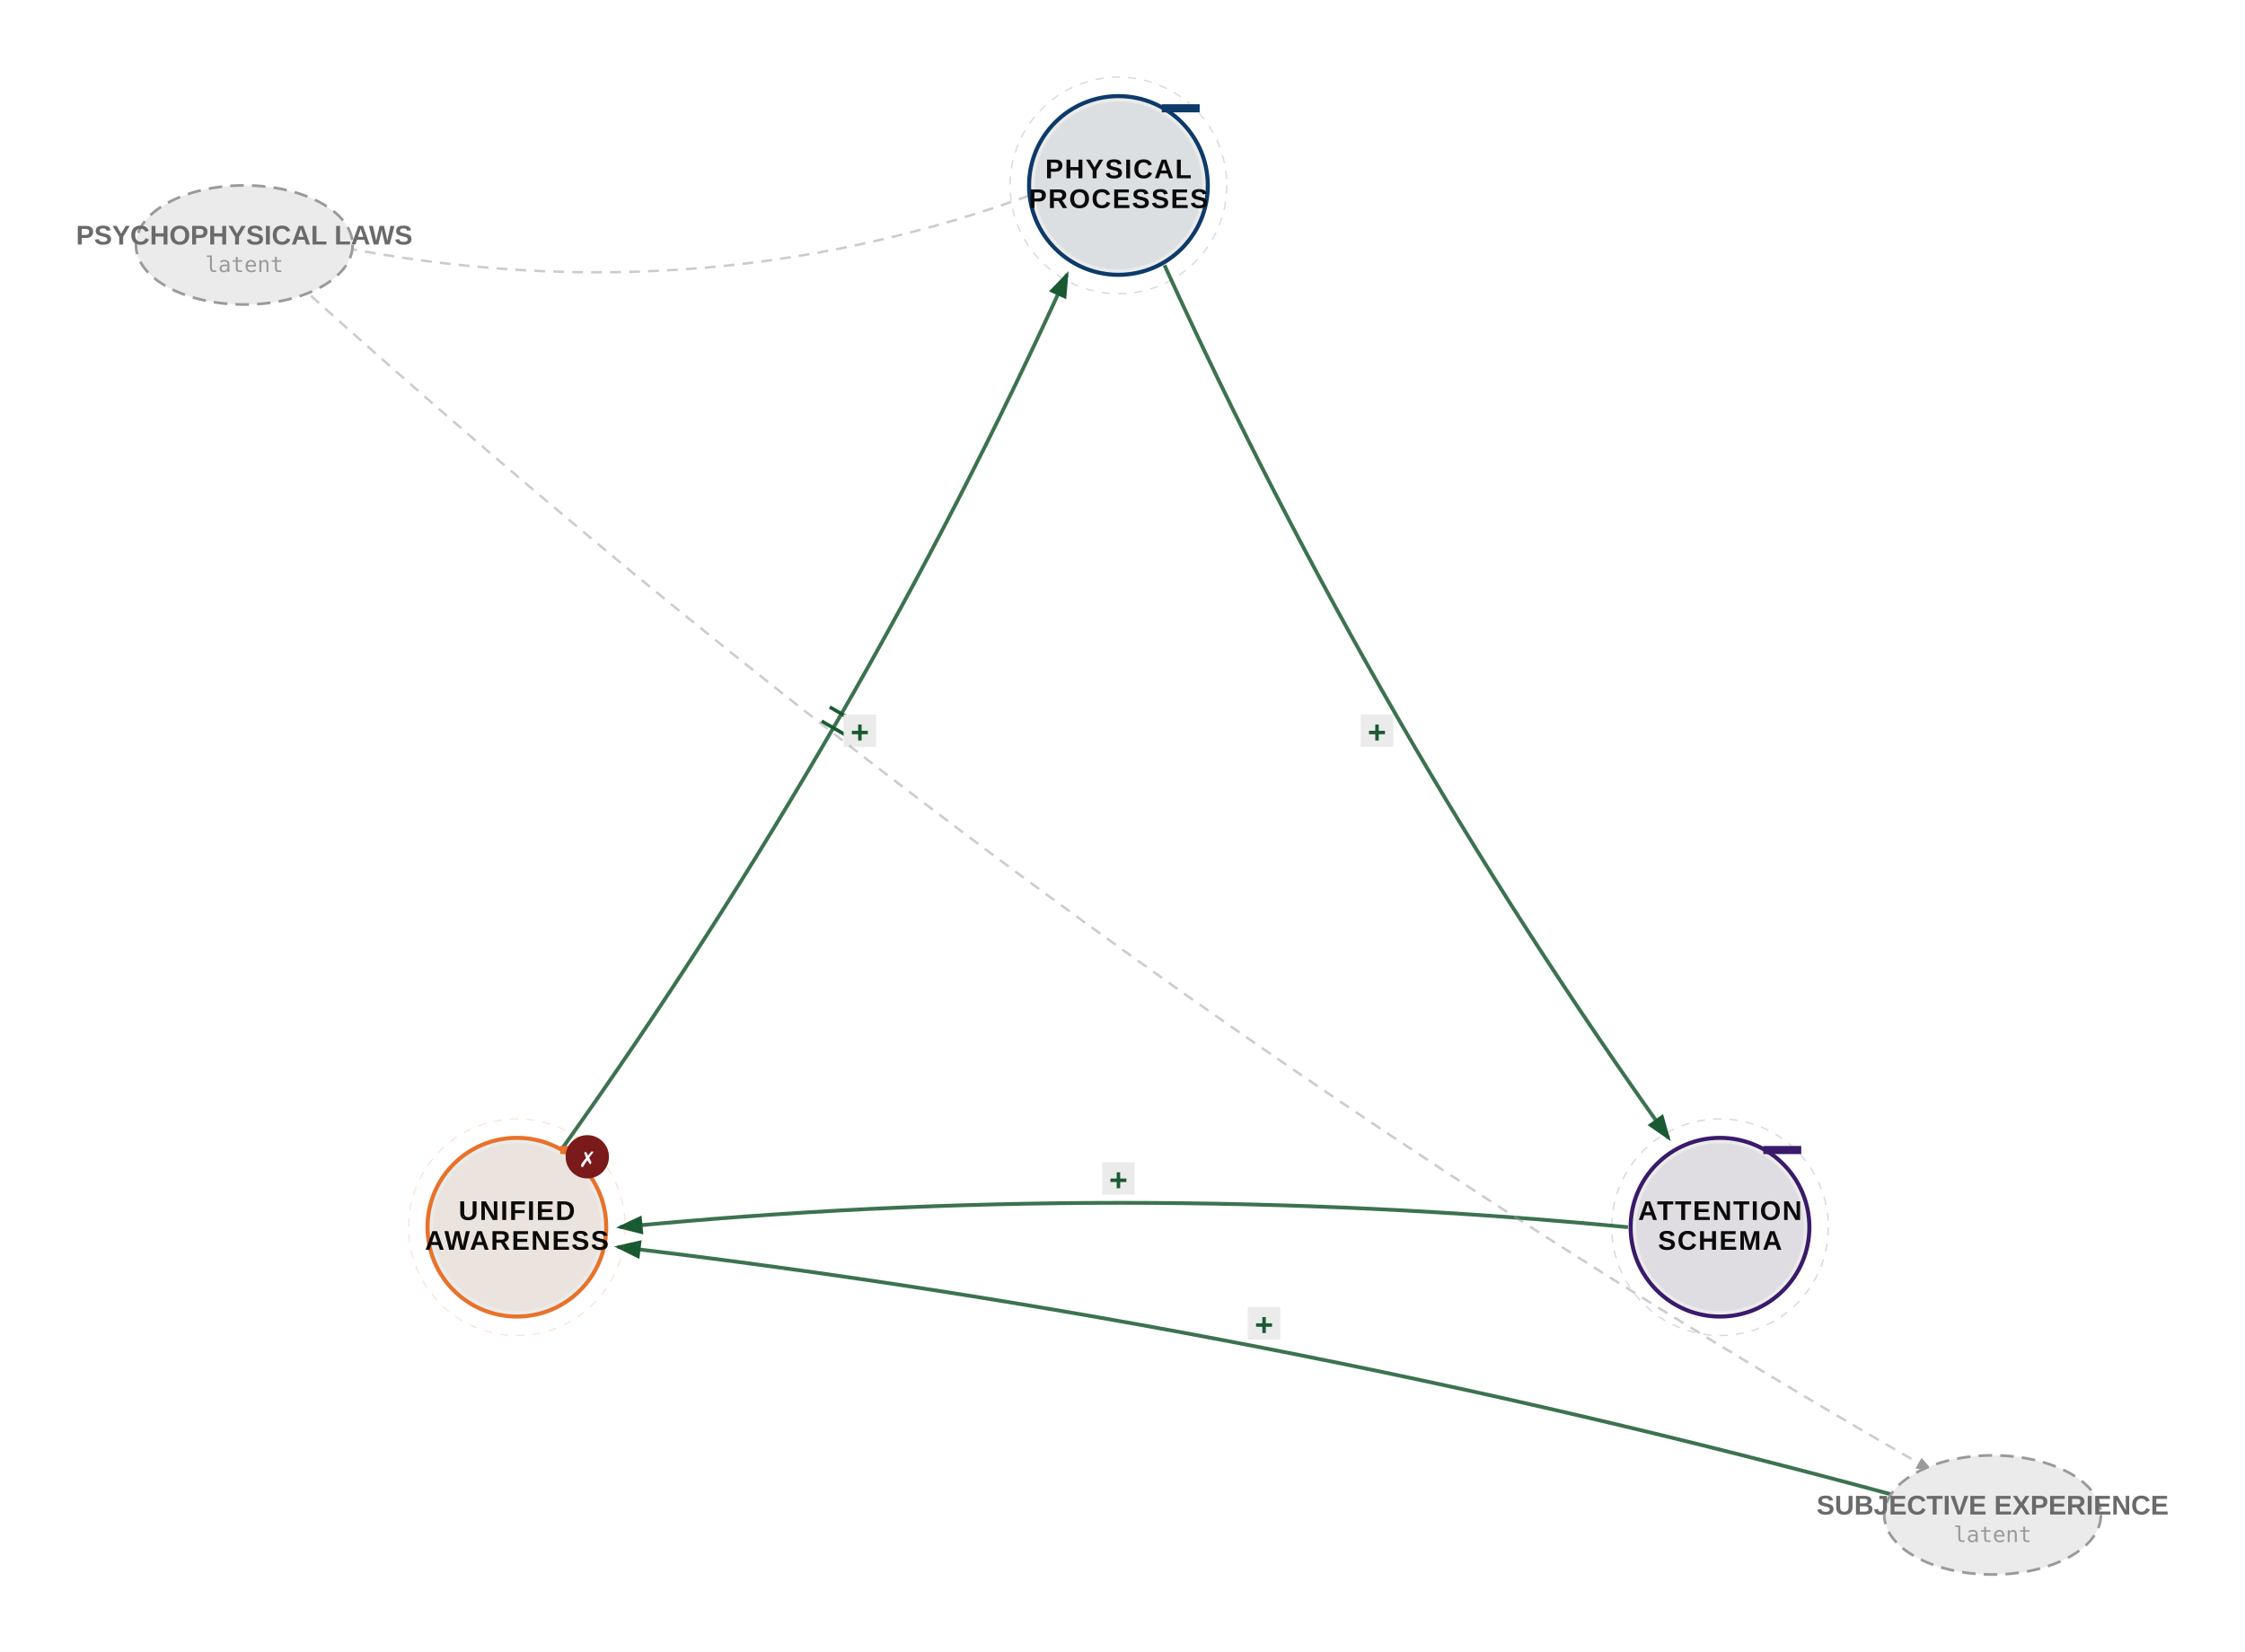
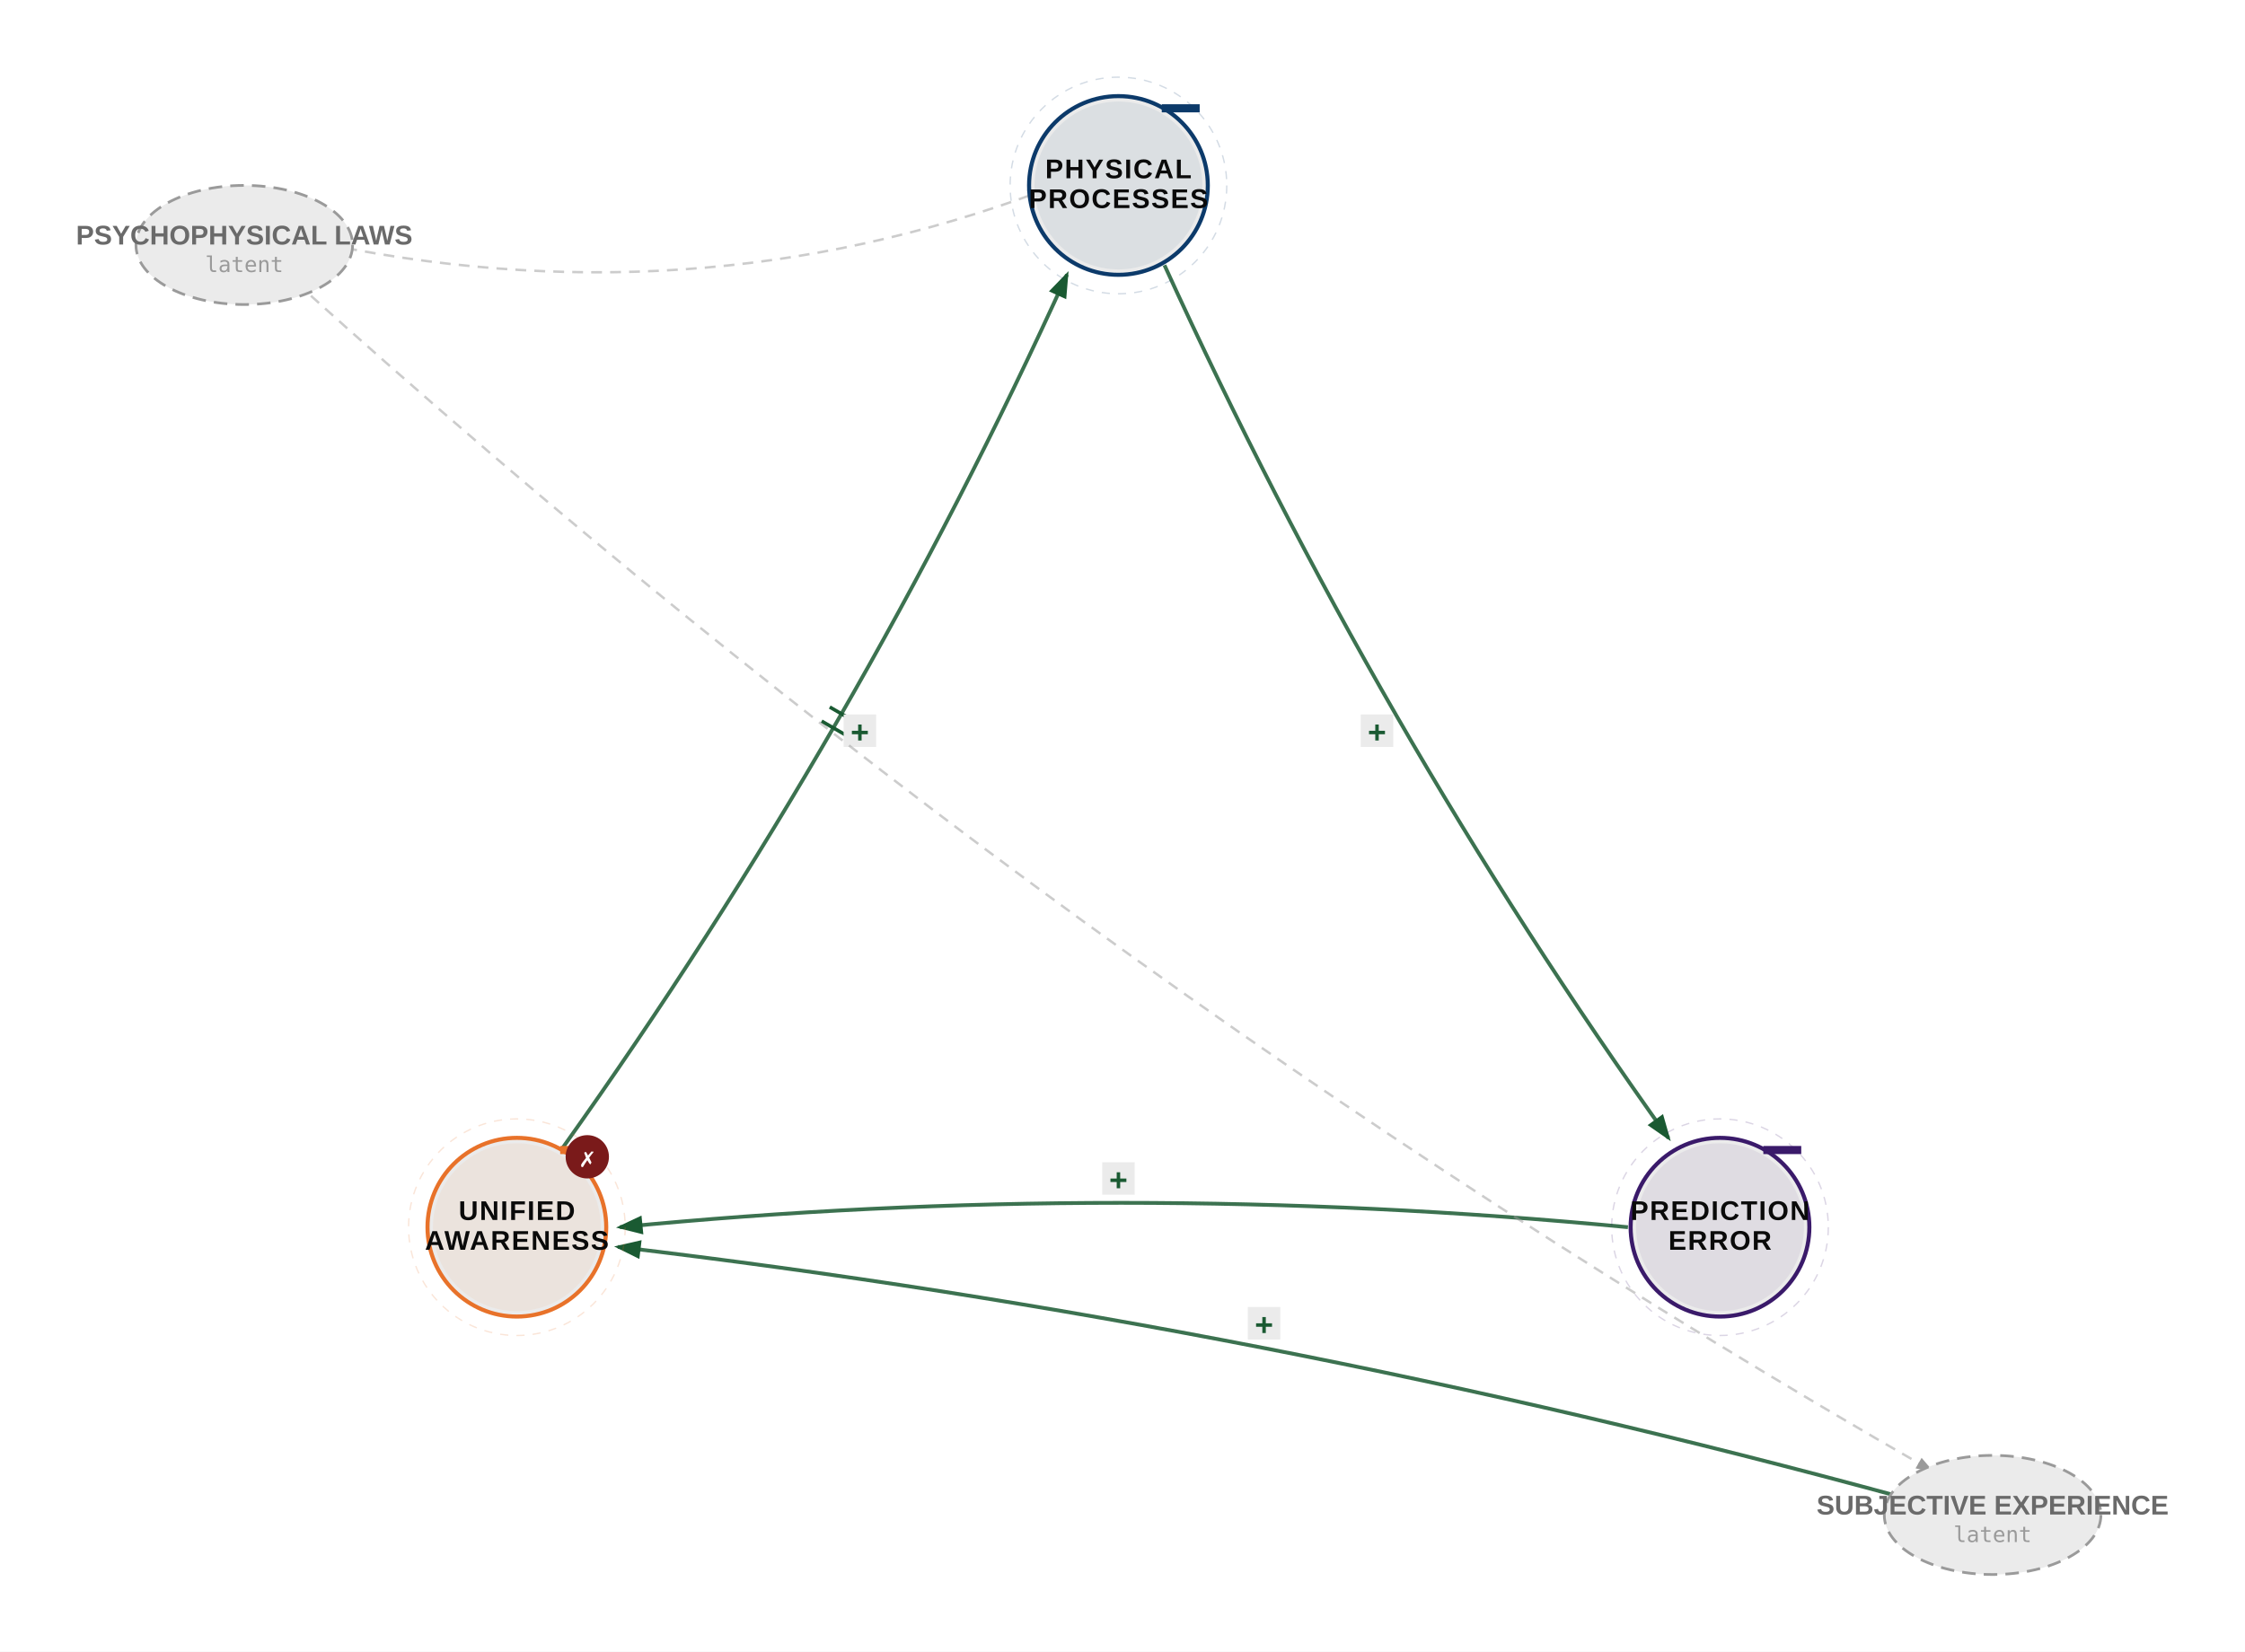
<svg xmlns="http://www.w3.org/2000/svg" viewBox="227 138 829 610" width="829" height="610">
  <rect x="227" y="138" width="829" height="610" fill="#fff" />
  <defs>
    <marker id="ap" markerWidth="7" markerHeight="5" refX="6" refY="2.5" orient="auto">
      <polygon points="0 0,7 2.5,0 5" fill="#1a5a32" />
    </marker>
    <marker id="an" markerWidth="7" markerHeight="5" refX="6" refY="2.5" orient="auto">
      <polygon points="0 0,7 2.5,0 5" fill="#7a1a1a" />
    </marker>
    <marker id="ac" markerWidth="7" markerHeight="5" refX="6" refY="2.5" orient="auto">
      <polygon points="0 0,7 2.5,0 5" fill="#9a9a9a" />
    </marker>
  </defs>
  <g>
    <path d="M657,235.945 Q735.479,407.875 843.136,558.341" fill="none" stroke="#1a5a32" stroke-width="1.4" stroke-opacity="0.85" marker-end="url(#ap)" />
    <rect x="729.479" y="401.875" width="12" height="12" fill="#ebebeb" />
    <text x="735.479" y="408.875" text-anchor="middle" dominant-baseline="middle" fill="#1a5a32" font-family="monospace" font-size="11" font-weight="700">+</text>
  </g>
  <g>
    <path d="M828.136,591.25 Q640,573.25 455.864,591.25" fill="none" stroke="#1a5a32" stroke-width="1.4" stroke-opacity="0.85" marker-end="url(#ap)" />
    <rect x="634" y="567.25" width="12" height="12" fill="#ebebeb" />
    <text x="640" y="574.25" text-anchor="middle" dominant-baseline="middle" fill="#1a5a32" font-family="monospace" font-size="11" font-weight="700">+</text>
  </g>
  <g>
    <path d="M929.427,691.018 Q693.777,626.721 455.162,598.524" fill="none" stroke="#1a5a32" stroke-width="1.4" stroke-opacity="0.85" marker-end="url(#ap)" />
    <rect x="687.777" y="620.721" width="12" height="12" fill="#ebebeb" />
    <text x="693.777" y="627.721" text-anchor="middle" dominant-baseline="middle" fill="#1a5a32" font-family="monospace" font-size="11" font-weight="700">+</text>
  </g>
  <g>
    <path d="M434.864,561.805 Q544.521,407.875 621,239.409" fill="none" stroke="#1a5a32" stroke-width="1.4" stroke-opacity="0.85" marker-end="url(#ap)" />
    <g transform="translate(536.2265,404.241) rotate(-60)">
      <line x1="-3" y1="-5" x2="-3" y2="5" stroke="#1a5a32" stroke-width="1.3" />
      <line x1="3" y1="-5" x2="3" y2="5" stroke="#1a5a32" stroke-width="1.3" />
    </g>
    <rect x="538.521" y="401.875" width="12" height="12" fill="#ebebeb" />
    <text x="544.521" y="408.875" text-anchor="middle" dominant-baseline="middle" fill="#1a5a32" font-family="monospace" font-size="11" font-weight="700">+</text>
  </g>
  <g>
    <path d="M341.147,226.844 Q481.318,257.394 612.065,208.402" fill="none" stroke="#9a9a9a" stroke-width="0.9" stroke-opacity="0.5" marker-end="url(#ac)" stroke-dasharray="4 3" />
  </g>
  <g>
    <path d="M336.619,242.581 Q616.489,495.361 940.145,681.068" fill="none" stroke="#9a9a9a" stroke-width="0.9" stroke-opacity="0.5" marker-end="url(#ac)" stroke-dasharray="4 3" />
  </g>
  <g transform="translate(640,206.5)">
    <circle r="40" fill="none" stroke="#0c3a6a" stroke-width="0.5" stroke-opacity="0.18" stroke-dasharray="3 3" />
    <circle r="33" fill="#ebebeb" stroke="#0c3a6a" stroke-width="1.5" />
    <circle r="31" fill="#0c3a6a" fill-opacity="0.07" />
    <rect x="16" y="-30" width="14" height="3" fill="#0c3a6a" />
    <text x="0" y="-5.5" text-anchor="middle" dominant-baseline="middle" fill="#0a0a0a" font-family="'Barlow Condensed','Arial Narrow','Helvetica Neue',Arial,sans-serif" font-size="10" font-weight="700" letter-spacing="0.05em">PHYSICAL</text>
    <text x="0" y="5.5" text-anchor="middle" dominant-baseline="middle" fill="#0a0a0a" font-family="'Barlow Condensed','Arial Narrow','Helvetica Neue',Arial,sans-serif" font-size="10" font-weight="700" letter-spacing="0.05em">PROCESSES</text>
  </g>
  <g transform="translate(962.7978,697.5263)">
    <ellipse rx="40" ry="22" fill="#ebebeb" stroke="#9a9a9a" stroke-width="1" stroke-dasharray="5 3" opacity="1" />
    <text x="0" y="-3" text-anchor="middle" dominant-baseline="middle" fill="#6a6a6a" font-family="'Barlow Condensed','Arial Narrow','Helvetica Neue',Arial,sans-serif" font-size="10" font-weight="600" opacity="1">SUBJECTIVE EXPERIENCE</text>
    <text x="0" y="10" text-anchor="middle" fill="#9a9a9a" font-family="monospace" font-size="8" opacity="1">latent</text>
  </g>
  <g transform="translate(862.1355,591.25)">
    <circle r="40" fill="none" stroke="#3a1a6a" stroke-width="0.5" stroke-opacity="0.18" stroke-dasharray="3 3" />
    <circle r="33" fill="#ebebeb" stroke="#3a1a6a" stroke-width="1.5" />
    <circle r="31" fill="#3a1a6a" fill-opacity="0.07" />
    <rect x="16" y="-30" width="14" height="3" fill="#3a1a6a" />
-     <text x="0" y="-5.5" text-anchor="middle" dominant-baseline="middle" fill="#0a0a0a" font-family="'Barlow Condensed','Arial Narrow','Helvetica Neue',Arial,sans-serif" font-size="10" font-weight="700" letter-spacing="0.05em">ATTENTION</text>
-     <text x="0" y="5.5" text-anchor="middle" dominant-baseline="middle" fill="#0a0a0a" font-family="'Barlow Condensed','Arial Narrow','Helvetica Neue',Arial,sans-serif" font-size="10" font-weight="700" letter-spacing="0.05em">SCHEMA</text>
+     <text x="0" y="-5.5" text-anchor="middle" dominant-baseline="middle" fill="#0a0a0a" font-family="'Barlow Condensed','Arial Narrow','Helvetica Neue',Arial,sans-serif" font-size="10" font-weight="700" letter-spacing="0.05em">PREDICTION</text>
+     <text x="0" y="5.5" text-anchor="middle" dominant-baseline="middle" fill="#0a0a0a" font-family="'Barlow Condensed','Arial Narrow','Helvetica Neue',Arial,sans-serif" font-size="10" font-weight="700" letter-spacing="0.05em">ERROR</text>
  </g>
  <g transform="translate(417.8645,591.25)">
    <circle r="40" fill="none" stroke="#e8722a" stroke-width="0.5" stroke-opacity="0.18" stroke-dasharray="3 3" />
    <circle r="33" fill="#ebebeb" stroke="#e8722a" stroke-width="1.5" />
    <circle r="31" fill="#e8722a" fill-opacity="0.07" />
    <rect x="16" y="-30" width="14" height="3" fill="#e8722a" />
    <text x="0" y="-5.5" text-anchor="middle" dominant-baseline="middle" fill="#0a0a0a" font-family="'Barlow Condensed','Arial Narrow','Helvetica Neue',Arial,sans-serif" font-size="10" font-weight="700" letter-spacing="0.05em">UNIFIED</text>
    <text x="0" y="5.5" text-anchor="middle" dominant-baseline="middle" fill="#0a0a0a" font-family="'Barlow Condensed','Arial Narrow','Helvetica Neue',Arial,sans-serif" font-size="10" font-weight="700" letter-spacing="0.05em">AWARENESS</text>
    <circle cx="26" cy="-26" r="8" fill="#7a1a1a" />
    <text x="26" y="-25" text-anchor="middle" dominant-baseline="middle" fill="#fff" font-size="8" font-weight="700">✗</text>
  </g>
  <g transform="translate(317.2022,228.4737)">
    <ellipse rx="40" ry="22" fill="#ebebeb" stroke="#9a9a9a" stroke-width="1" stroke-dasharray="5 3" opacity="1" />
    <text x="0" y="-3" text-anchor="middle" dominant-baseline="middle" fill="#6a6a6a" font-family="'Barlow Condensed','Arial Narrow','Helvetica Neue',Arial,sans-serif" font-size="10" font-weight="600" opacity="1">PSYCHOPHYSICAL LAWS</text>
    <text x="0" y="10" text-anchor="middle" fill="#9a9a9a" font-family="monospace" font-size="8" opacity="1">latent</text>
  </g>
</svg>
